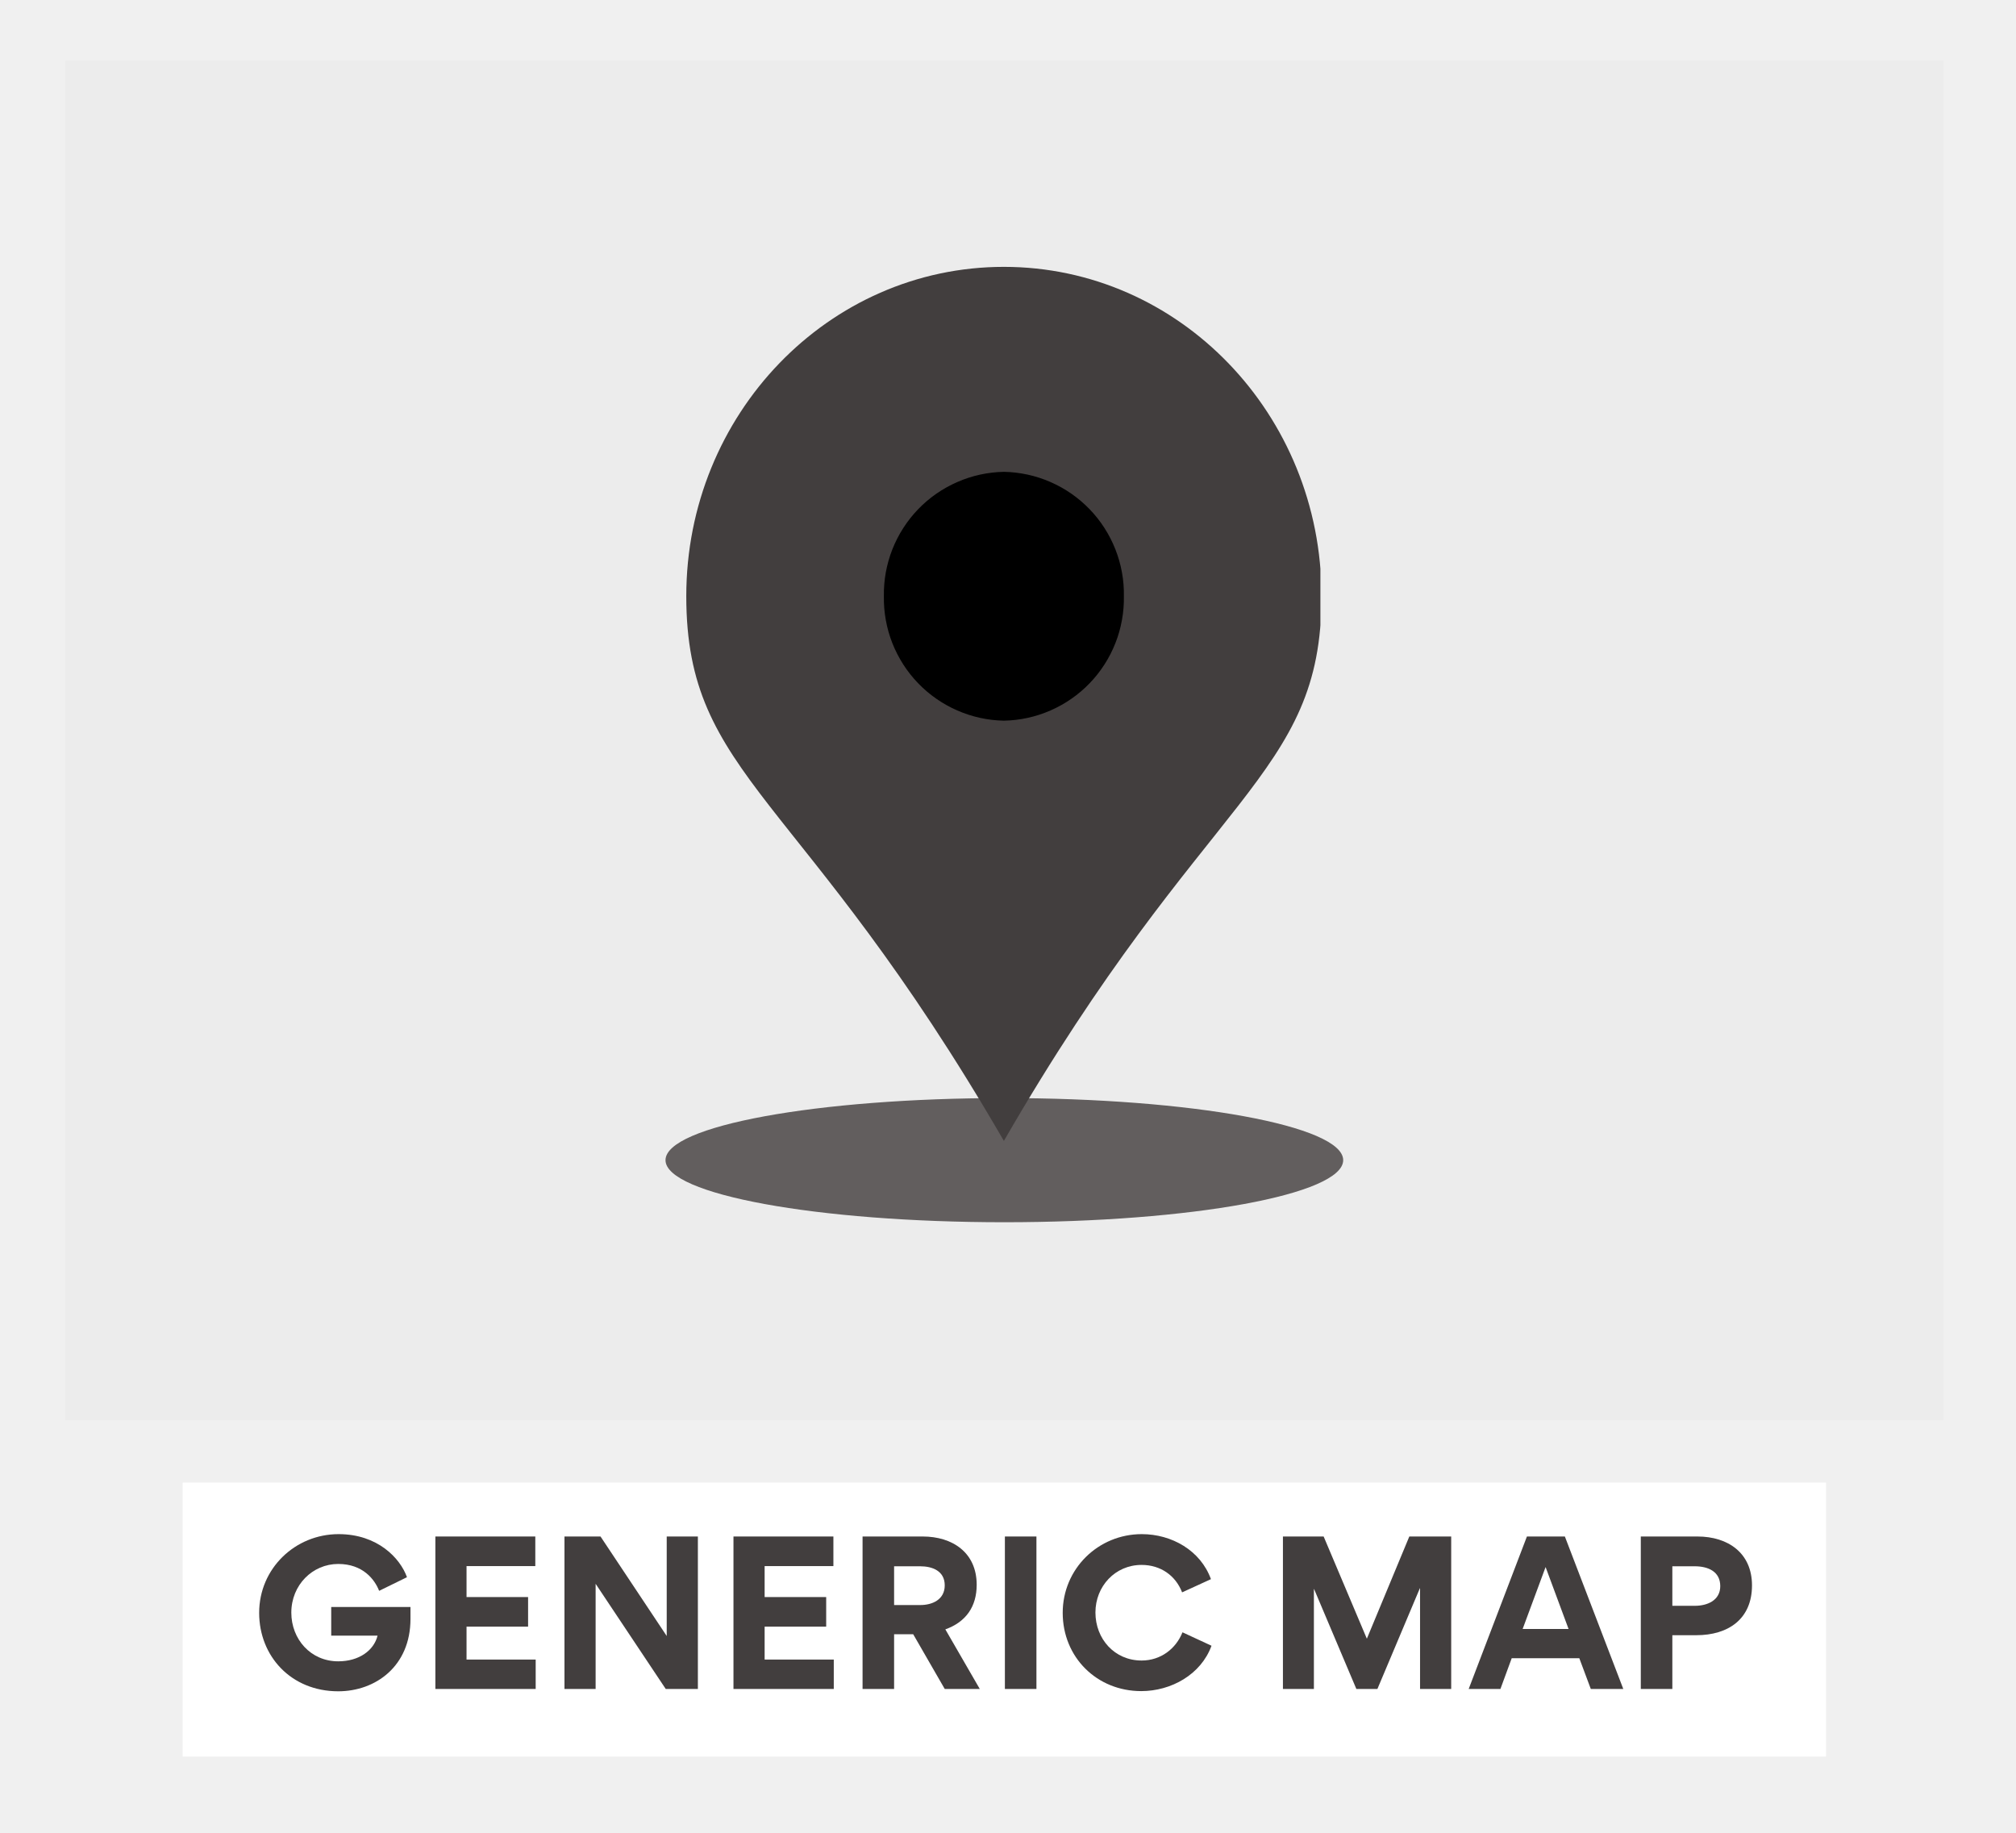
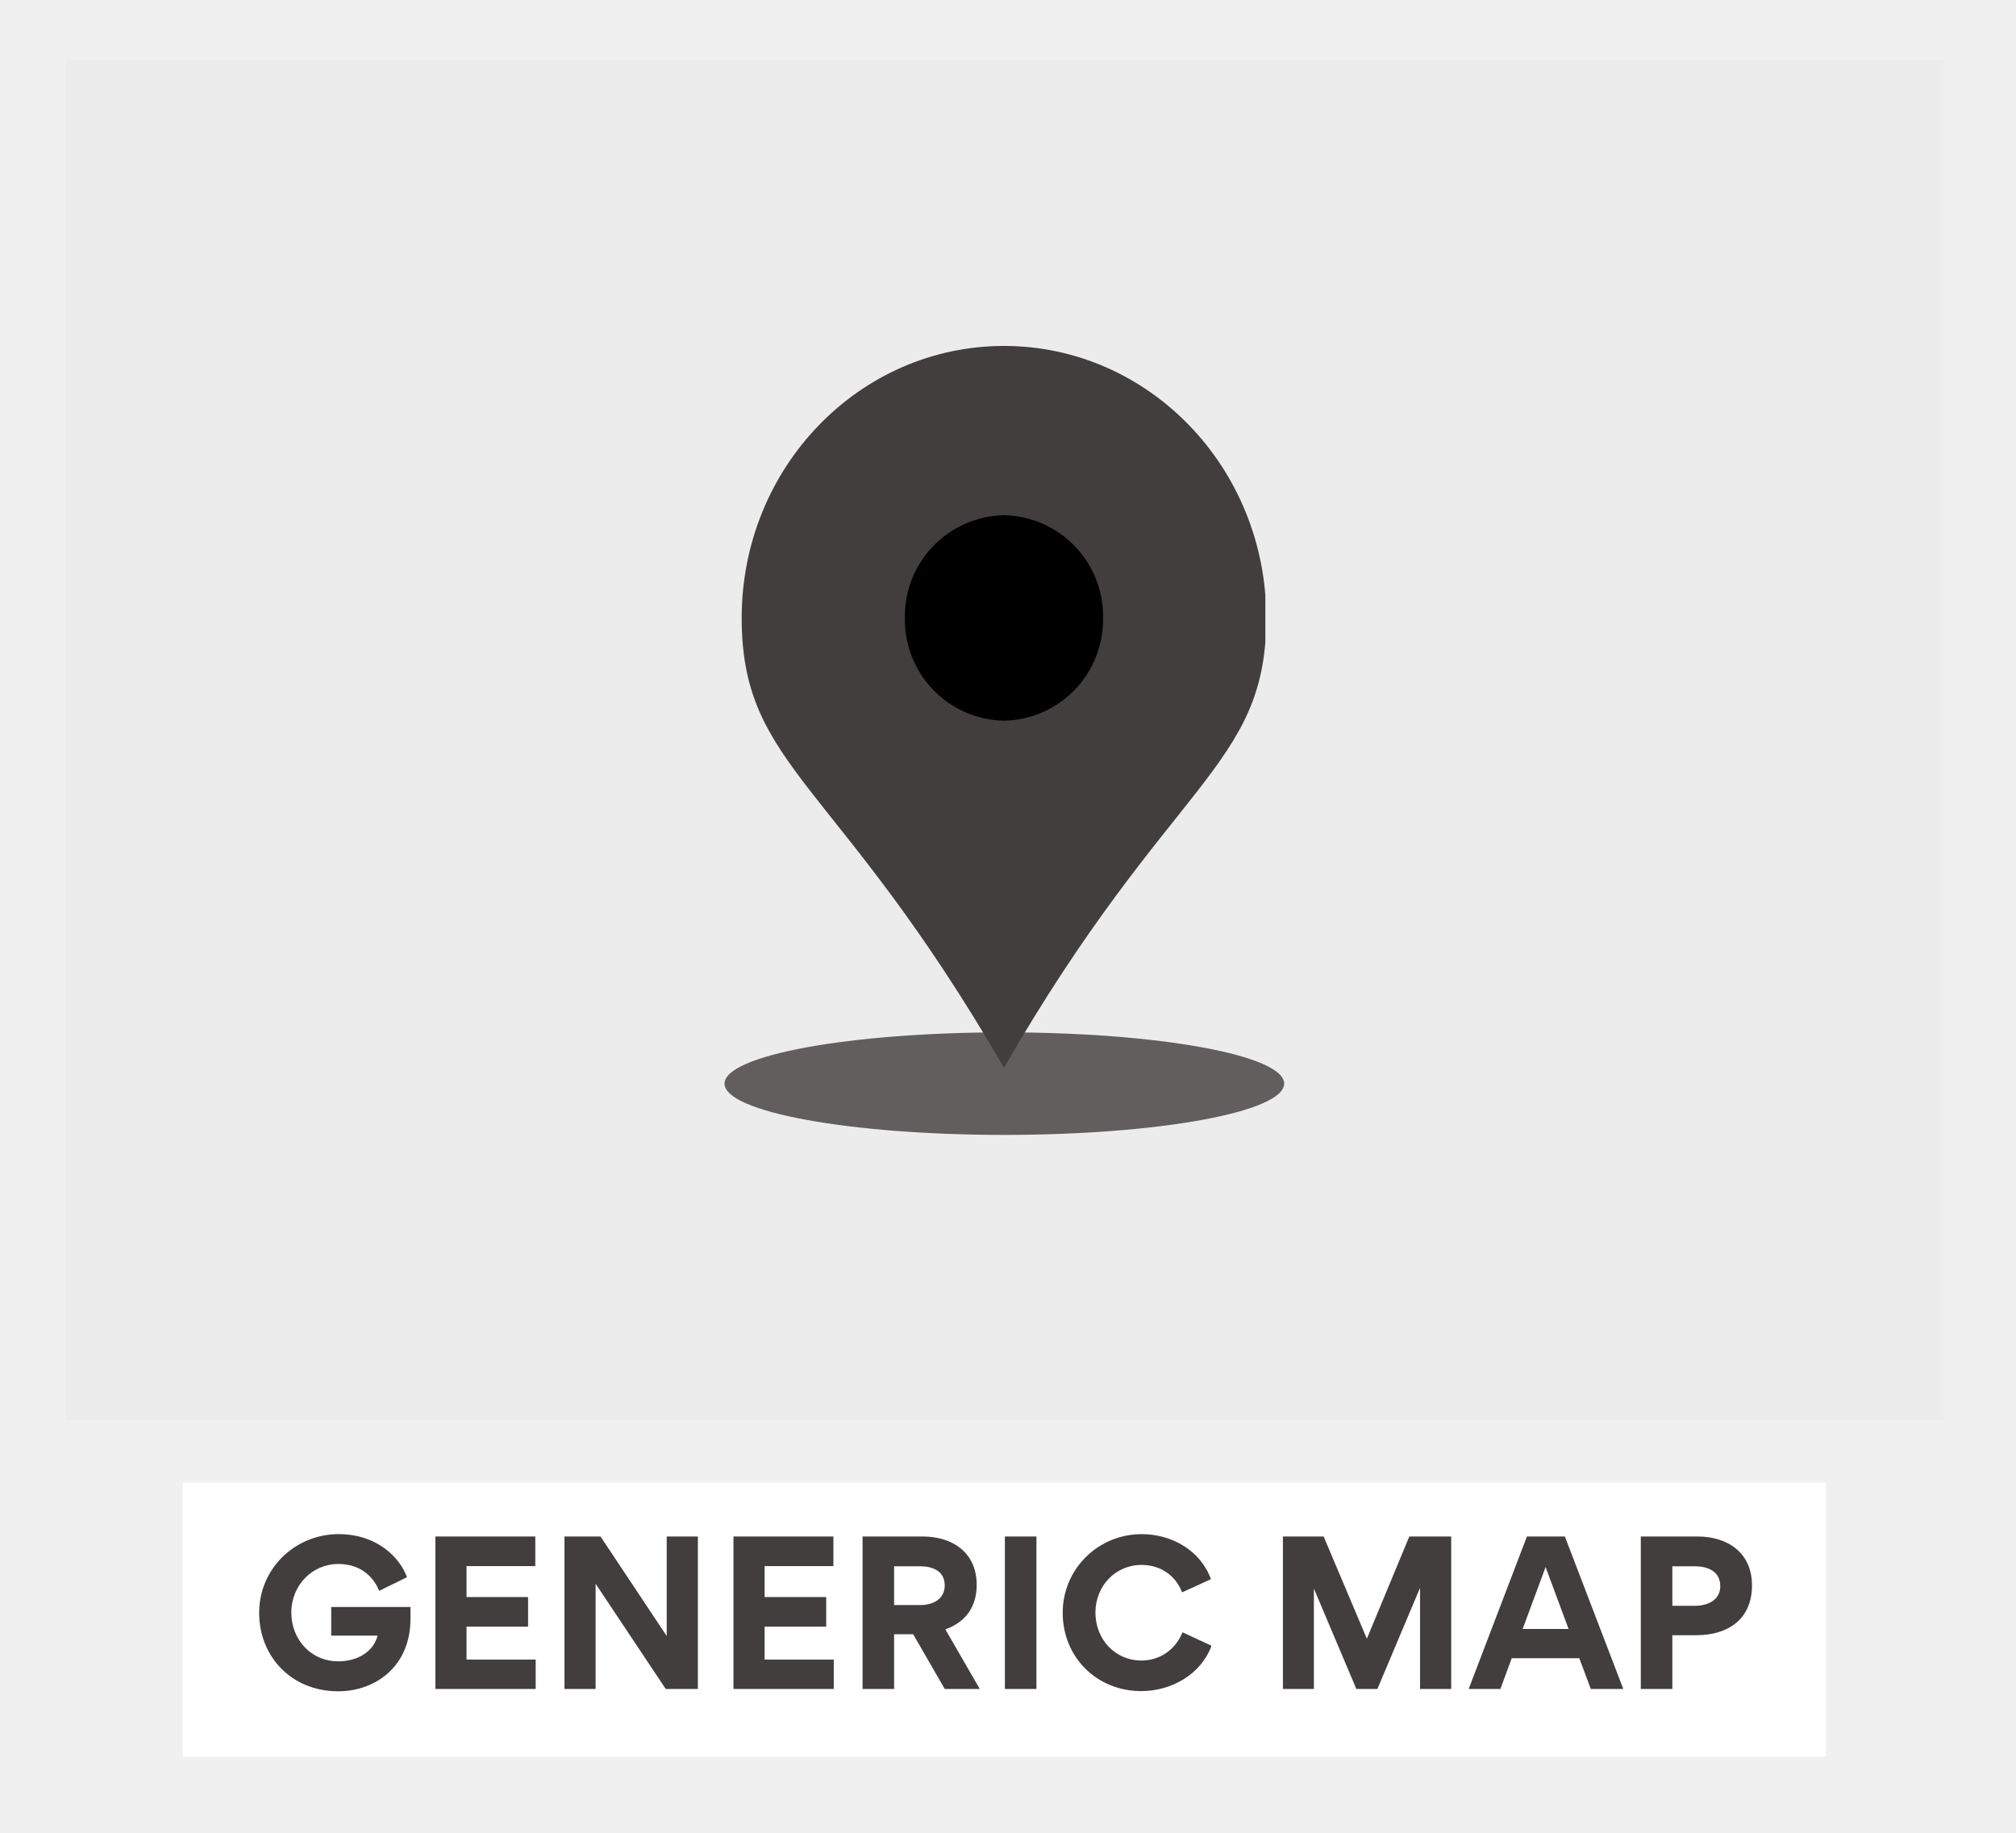
<svg xmlns="http://www.w3.org/2000/svg" width="275" zoomAndPan="magnify" viewBox="0 0 206.25 187.5" height="250" preserveAspectRatio="xMidYMid meet" version="1.0">
  <defs>
    <g />
-     <clipPath id="2e19b59ca5">
+     <clipPath id="f3faa9f454">
      <path d="M 6.664 6.203 L 198.84 6.203 L 198.84 145.293 L 6.664 145.293 Z M 6.664 6.203 " clip-rule="nonzero" />
    </clipPath>
-     <clipPath id="261664d9c3">
-       <path d="M 68.086 112.336 L 137.418 112.336 L 137.418 125.039 L 68.086 125.039 Z M 68.086 112.336 " clip-rule="nonzero" />
+     <clipPath id="8d0fc21056">
+       <path d="M 74.125 105.613 L 131.379 105.613 L 131.379 116.105 L 74.125 116.105 Z M 74.125 105.613 " clip-rule="nonzero" />
    </clipPath>
-     <clipPath id="69aae2ff1d">
-       <path d="M 102.75 112.336 C 83.605 112.336 68.086 115.18 68.086 118.688 C 68.086 122.195 83.605 125.039 102.75 125.039 C 121.898 125.039 137.418 122.195 137.418 118.688 C 137.418 115.18 121.898 112.336 102.75 112.336 Z M 102.75 112.336 " clip-rule="nonzero" />
+     <clipPath id="e34bbdc531">
+       <path d="M 102.75 105.613 C 86.941 105.613 74.125 107.961 74.125 110.859 C 74.125 113.754 86.941 116.105 102.75 116.105 C 118.562 116.105 131.379 113.754 131.379 110.859 C 131.379 107.961 118.562 105.613 102.75 105.613 Z M 102.75 105.613 " clip-rule="nonzero" />
    </clipPath>
-     <clipPath id="79b10bf873">
-       <path d="M 74.727 31.906 L 130.773 31.906 L 130.773 87.953 L 74.727 87.953 Z M 74.727 31.906 " clip-rule="nonzero" />
+     <clipPath id="86560dd297">
+       <path d="M 79.609 39.195 L 125.895 39.195 L 125.895 85.48 L 79.609 85.48 Z M 79.609 39.195 " clip-rule="nonzero" />
    </clipPath>
-     <clipPath id="35950276d6">
-       <path d="M 102.75 31.906 C 87.273 31.906 74.727 44.453 74.727 59.93 C 74.727 75.406 87.273 87.953 102.75 87.953 C 118.227 87.953 130.773 75.406 130.773 59.93 C 130.773 44.453 118.227 31.906 102.75 31.906 Z M 102.75 31.906 " clip-rule="nonzero" />
+     <clipPath id="da606be67b">
+       <path d="M 102.75 39.195 C 89.973 39.195 79.609 49.559 79.609 62.336 C 79.609 75.117 89.973 85.48 102.75 85.48 C 115.531 85.48 125.895 75.117 125.895 62.336 C 125.895 49.559 115.531 39.195 102.75 39.195 Z M 102.75 39.195 " clip-rule="nonzero" />
    </clipPath>
-     <clipPath id="a96edee49e">
-       <path d="M 70.074 27.301 L 135.086 27.301 L 135.086 116.977 L 70.074 116.977 Z M 70.074 27.301 " clip-rule="nonzero" />
+     <clipPath id="53cc349ceb">
+       <path d="M 75.766 35.391 L 129.453 35.391 L 129.453 109.445 L 75.766 109.445 Z M 75.766 35.391 " clip-rule="nonzero" />
    </clipPath>
-     <clipPath id="14ae842b68">
+     <clipPath id="b30be44285">
      <path d="M 18.684 151.676 L 186.82 151.676 L 186.82 179.699 L 18.684 179.699 Z M 18.684 151.676 " clip-rule="nonzero" />
    </clipPath>
  </defs>
-   <g clip-path="url(#2e19b59ca5)">
+   <g clip-path="url(#f3faa9f454)">
    <path fill="#ececec" d="M 6.664 6.203 L 198.84 6.203 L 198.84 145.293 L 6.664 145.293 Z M 6.664 6.203 " fill-opacity="1" fill-rule="nonzero" />
  </g>
-   <g clip-path="url(#261664d9c3)">
-     <g clip-path="url(#69aae2ff1d)">
-       <path fill="#625e5e" d="M 68.086 112.336 L 137.418 112.336 L 137.418 125.039 L 68.086 125.039 Z M 68.086 112.336 " fill-opacity="1" fill-rule="nonzero" />
+   <g clip-path="url(#8d0fc21056)">
+     <g clip-path="url(#e34bbdc531)">
+       <path fill="#625e5e" d="M 74.125 105.613 L 131.379 105.613 L 131.379 116.105 L 74.125 116.105 Z M 74.125 105.613 " fill-opacity="1" fill-rule="nonzero" />
    </g>
  </g>
-   <g clip-path="url(#79b10bf873)">
-     <g clip-path="url(#35950276d6)">
-       <path fill="#000000" d="M 74.727 31.906 L 130.773 31.906 L 130.773 87.953 L 74.727 87.953 Z M 74.727 31.906 " fill-opacity="1" fill-rule="nonzero" />
+   <g clip-path="url(#86560dd297)">
+     <g clip-path="url(#da606be67b)">
+       <path fill="#000000" d="M 79.609 39.195 L 125.895 39.195 L 125.895 85.48 L 79.609 85.48 Z M 79.609 39.195 " fill-opacity="1" fill-rule="nonzero" />
    </g>
  </g>
-   <g clip-path="url(#a96edee49e)">
-     <path fill="#423e3e" d="M 102.703 27.301 C 84.758 27.301 70.211 42.387 70.211 60.992 C 70.211 79.602 82.012 80.953 102.703 116.719 C 123.332 80.953 135.199 79.609 135.199 60.992 C 135.199 42.379 120.648 27.301 102.703 27.301 Z M 102.703 73.727 C 101.883 73.711 101.07 73.617 100.27 73.441 C 99.469 73.266 98.691 73.012 97.938 72.684 C 97.184 72.355 96.473 71.957 95.797 71.488 C 95.125 71.02 94.5 70.492 93.93 69.898 C 93.363 69.309 92.855 68.668 92.41 67.977 C 91.969 67.285 91.594 66.559 91.293 65.793 C 90.992 65.031 90.77 64.246 90.625 63.438 C 90.477 62.629 90.414 61.816 90.426 60.992 C 90.414 60.172 90.48 59.359 90.625 58.551 C 90.773 57.746 90.996 56.957 91.297 56.195 C 91.598 55.434 91.969 54.707 92.414 54.016 C 92.859 53.324 93.363 52.684 93.934 52.094 C 94.504 51.504 95.125 50.973 95.801 50.504 C 96.473 50.039 97.188 49.641 97.941 49.312 C 98.691 48.984 99.469 48.73 100.27 48.555 C 101.07 48.383 101.883 48.285 102.703 48.27 C 103.523 48.285 104.336 48.383 105.137 48.555 C 105.938 48.73 106.715 48.984 107.469 49.312 C 108.219 49.641 108.934 50.039 109.605 50.504 C 110.281 50.973 110.902 51.504 111.473 52.094 C 112.043 52.684 112.551 53.324 112.992 54.016 C 113.438 54.707 113.809 55.434 114.109 56.195 C 114.41 56.957 114.637 57.746 114.781 58.551 C 114.93 59.359 114.996 60.172 114.98 60.992 C 114.996 61.816 114.93 62.629 114.781 63.438 C 114.637 64.246 114.414 65.031 114.113 65.793 C 113.812 66.559 113.441 67.285 112.996 67.977 C 112.551 68.668 112.047 69.309 111.477 69.898 C 110.906 70.492 110.285 71.02 109.609 71.488 C 108.938 71.957 108.223 72.355 107.469 72.684 C 106.719 73.012 105.941 73.266 105.137 73.441 C 104.336 73.617 103.523 73.711 102.703 73.727 Z M 102.703 73.727 " fill-opacity="1" fill-rule="nonzero" />
+   <g clip-path="url(#53cc349ceb)">
+     <path fill="#423e3e" d="M 102.711 35.391 C 87.891 35.391 75.879 47.848 75.879 63.215 C 75.879 78.582 85.625 79.695 102.711 109.234 C 119.746 79.695 129.547 78.59 129.547 63.215 C 129.547 47.844 117.531 35.391 102.711 35.391 Z M 102.711 73.73 C 102.035 73.719 101.363 73.637 100.703 73.492 C 100.039 73.348 99.398 73.141 98.777 72.871 C 98.156 72.598 97.566 72.27 97.008 71.883 C 96.453 71.496 95.938 71.059 95.469 70.57 C 94.996 70.082 94.578 69.551 94.211 68.98 C 93.848 68.41 93.539 67.812 93.289 67.18 C 93.043 66.551 92.859 65.898 92.738 65.234 C 92.617 64.566 92.562 63.895 92.574 63.215 C 92.562 62.539 92.617 61.867 92.738 61.199 C 92.859 60.531 93.043 59.883 93.293 59.254 C 93.539 58.621 93.848 58.023 94.215 57.453 C 94.582 56.883 95 56.352 95.469 55.867 C 95.941 55.379 96.453 54.941 97.012 54.555 C 97.566 54.168 98.156 53.84 98.777 53.566 C 99.398 53.297 100.039 53.09 100.703 52.945 C 101.363 52.801 102.035 52.723 102.711 52.707 C 103.391 52.723 104.059 52.801 104.723 52.945 C 105.383 53.09 106.023 53.297 106.645 53.566 C 107.266 53.84 107.855 54.168 108.414 54.555 C 108.969 54.941 109.484 55.379 109.953 55.867 C 110.426 56.352 110.844 56.883 111.211 57.453 C 111.574 58.023 111.883 58.621 112.133 59.254 C 112.379 59.883 112.566 60.531 112.688 61.199 C 112.809 61.867 112.863 62.539 112.852 63.215 C 112.863 63.895 112.809 64.566 112.688 65.234 C 112.566 65.898 112.383 66.551 112.133 67.18 C 111.887 67.812 111.578 68.41 111.211 68.98 C 110.844 69.551 110.426 70.082 109.957 70.57 C 109.484 71.059 108.973 71.496 108.414 71.883 C 107.859 72.27 107.27 72.598 106.648 72.871 C 106.027 73.141 105.383 73.348 104.723 73.492 C 104.059 73.637 103.391 73.719 102.711 73.73 Z M 102.711 73.73 " fill-opacity="1" fill-rule="nonzero" />
  </g>
-   <g clip-path="url(#14ae842b68)">
+   <g clip-path="url(#b30be44285)">
    <path fill="#ffffff" d="M 18.684 151.676 L 186.82 151.676 L 186.82 179.699 L 18.684 179.699 Z M 18.684 151.676 " fill-opacity="1" fill-rule="nonzero" />
  </g>
  <g fill="#423e3e" fill-opacity="1">
    <g transform="translate(25.65865, 172.7873)">
      <g>
        <path d="M 4.145 -7.809 C 4.145 -10.637 6.316 -12.789 8.945 -12.789 C 11.457 -12.789 12.672 -11.215 13.129 -10.039 L 15.977 -11.434 C 15.281 -13.387 12.969 -15.84 8.984 -15.84 C 4.543 -15.84 0.855 -12.332 0.855 -7.789 C 0.855 -3.348 4.125 0.238 8.945 0.238 C 12.75 0.238 16.336 -2.312 16.336 -7.172 L 16.336 -8.387 L 8.227 -8.387 L 8.227 -5.457 L 12.969 -5.457 C 12.59 -3.926 11.059 -2.828 8.945 -2.828 C 6.117 -2.828 4.145 -5.102 4.145 -7.809 Z M 4.145 -7.809 " />
      </g>
    </g>
  </g>
  <g fill="#423e3e" fill-opacity="1">
    <g transform="translate(42.72981, 172.7873)">
      <g>
        <path d="M 1.812 -15.598 L 1.812 0 L 12.074 0 L 12.074 -3.008 L 5 -3.008 L 5 -6.375 L 11.297 -6.375 L 11.297 -9.402 L 5 -9.402 L 5 -12.57 L 12.035 -12.57 L 12.035 -15.598 Z M 1.812 -15.598 " />
      </g>
    </g>
  </g>
  <g fill="#423e3e" fill-opacity="1">
    <g transform="translate(55.93656, 172.7873)">
      <g>
        <path d="M 5 -10.758 L 12.172 0 L 15.461 0 L 15.461 -15.598 L 12.273 -15.598 L 12.273 -5.418 L 5.5 -15.598 L 1.812 -15.598 L 1.812 0 L 5 0 Z M 5 -10.758 " />
      </g>
    </g>
  </g>
  <g fill="#423e3e" fill-opacity="1">
    <g transform="translate(73.22684, 172.7873)">
      <g>
        <path d="M 1.812 -15.598 L 1.812 0 L 12.074 0 L 12.074 -3.008 L 5 -3.008 L 5 -6.375 L 11.297 -6.375 L 11.297 -9.402 L 5 -9.402 L 5 -12.57 L 12.035 -12.57 L 12.035 -15.598 Z M 1.812 -15.598 " />
      </g>
    </g>
  </g>
  <g fill="#423e3e" fill-opacity="1">
    <g transform="translate(86.43359, 172.7873)">
      <g>
        <path d="M 13.805 0 L 10.281 -6.098 C 12.391 -6.852 13.488 -8.426 13.488 -10.66 C 13.488 -13.965 10.996 -15.598 7.969 -15.598 L 1.812 -15.598 L 1.812 0 L 5.039 0 L 5.039 -5.598 L 6.992 -5.598 L 10.219 0 Z M 7.73 -8.586 L 5.039 -8.586 L 5.039 -12.551 L 7.711 -12.551 C 8.926 -12.551 10.219 -12.094 10.219 -10.598 C 10.219 -9.125 8.926 -8.586 7.73 -8.586 Z M 7.73 -8.586 " />
      </g>
    </g>
  </g>
  <g fill="#423e3e" fill-opacity="1">
    <g transform="translate(100.9949, 172.7873)">
      <g>
        <path d="M 5.039 -15.598 L 1.812 -15.598 L 1.812 0 L 5.039 0 Z M 5.039 -15.598 " />
      </g>
    </g>
  </g>
  <g fill="#423e3e" fill-opacity="1">
    <g transform="translate(107.8672, 172.7873)">
      <g>
        <path d="M 0.855 -7.789 C 0.855 -3.246 4.344 0.219 8.887 0.219 C 11.953 0.219 15 -1.473 16.078 -4.422 L 13.109 -5.797 C 12.434 -4.105 10.879 -2.91 8.926 -2.91 C 6.156 -2.91 4.203 -5.121 4.203 -7.828 C 4.203 -10.5 6.215 -12.691 8.926 -12.691 C 10.879 -12.691 12.41 -11.594 13.07 -9.883 L 16.02 -11.234 C 14.961 -14.164 12.012 -15.84 8.945 -15.84 C 4.484 -15.84 0.855 -12.293 0.855 -7.789 Z M 0.855 -7.789 " />
      </g>
    </g>
  </g>
  <g fill="#423e3e" fill-opacity="1">
    <g transform="translate(124.4403, 172.7873)">
      <g />
    </g>
  </g>
  <g fill="#423e3e" fill-opacity="1">
    <g transform="translate(129.4402, 172.7873)">
      <g>
        <path d="M 15.82 -10.301 L 15.84 -10.301 L 15.84 0 L 19.027 0 L 19.027 -15.598 L 14.742 -15.598 L 10.398 -5.141 L 5.977 -15.598 L 1.812 -15.598 L 1.812 0 L 4.98 0 L 4.98 -10.219 L 5 -10.219 L 9.324 0 L 11.477 0 Z M 15.82 -10.301 " />
      </g>
    </g>
  </g>
  <g fill="#423e3e" fill-opacity="1">
    <g transform="translate(150.2761, 172.7873)">
      <g>
        <path d="M 3.227 0 L 4.383 -3.148 L 11.297 -3.148 L 12.473 0 L 15.797 0 L 9.82 -15.598 L 5.938 -15.598 L -0.02 0 Z M 7.848 -12.473 L 10.199 -6.137 L 5.5 -6.137 Z M 7.848 -12.473 " />
      </g>
    </g>
  </g>
  <g fill="#423e3e" fill-opacity="1">
    <g transform="translate(166.0525, 172.7873)">
      <g>
        <path d="M 13.188 -10.598 C 13.188 -13.906 10.738 -15.598 7.609 -15.598 L 1.812 -15.598 L 1.812 0 L 5.039 0 L 5.039 -5.5 L 7.492 -5.5 C 10.758 -5.5 13.188 -7.152 13.188 -10.598 Z M 9.941 -10.52 C 9.941 -9.066 8.625 -8.508 7.352 -8.508 L 5.039 -8.508 L 5.039 -12.551 L 7.332 -12.551 C 8.668 -12.551 9.941 -12.035 9.941 -10.52 Z M 9.941 -10.52 " />
      </g>
    </g>
  </g>
</svg>
